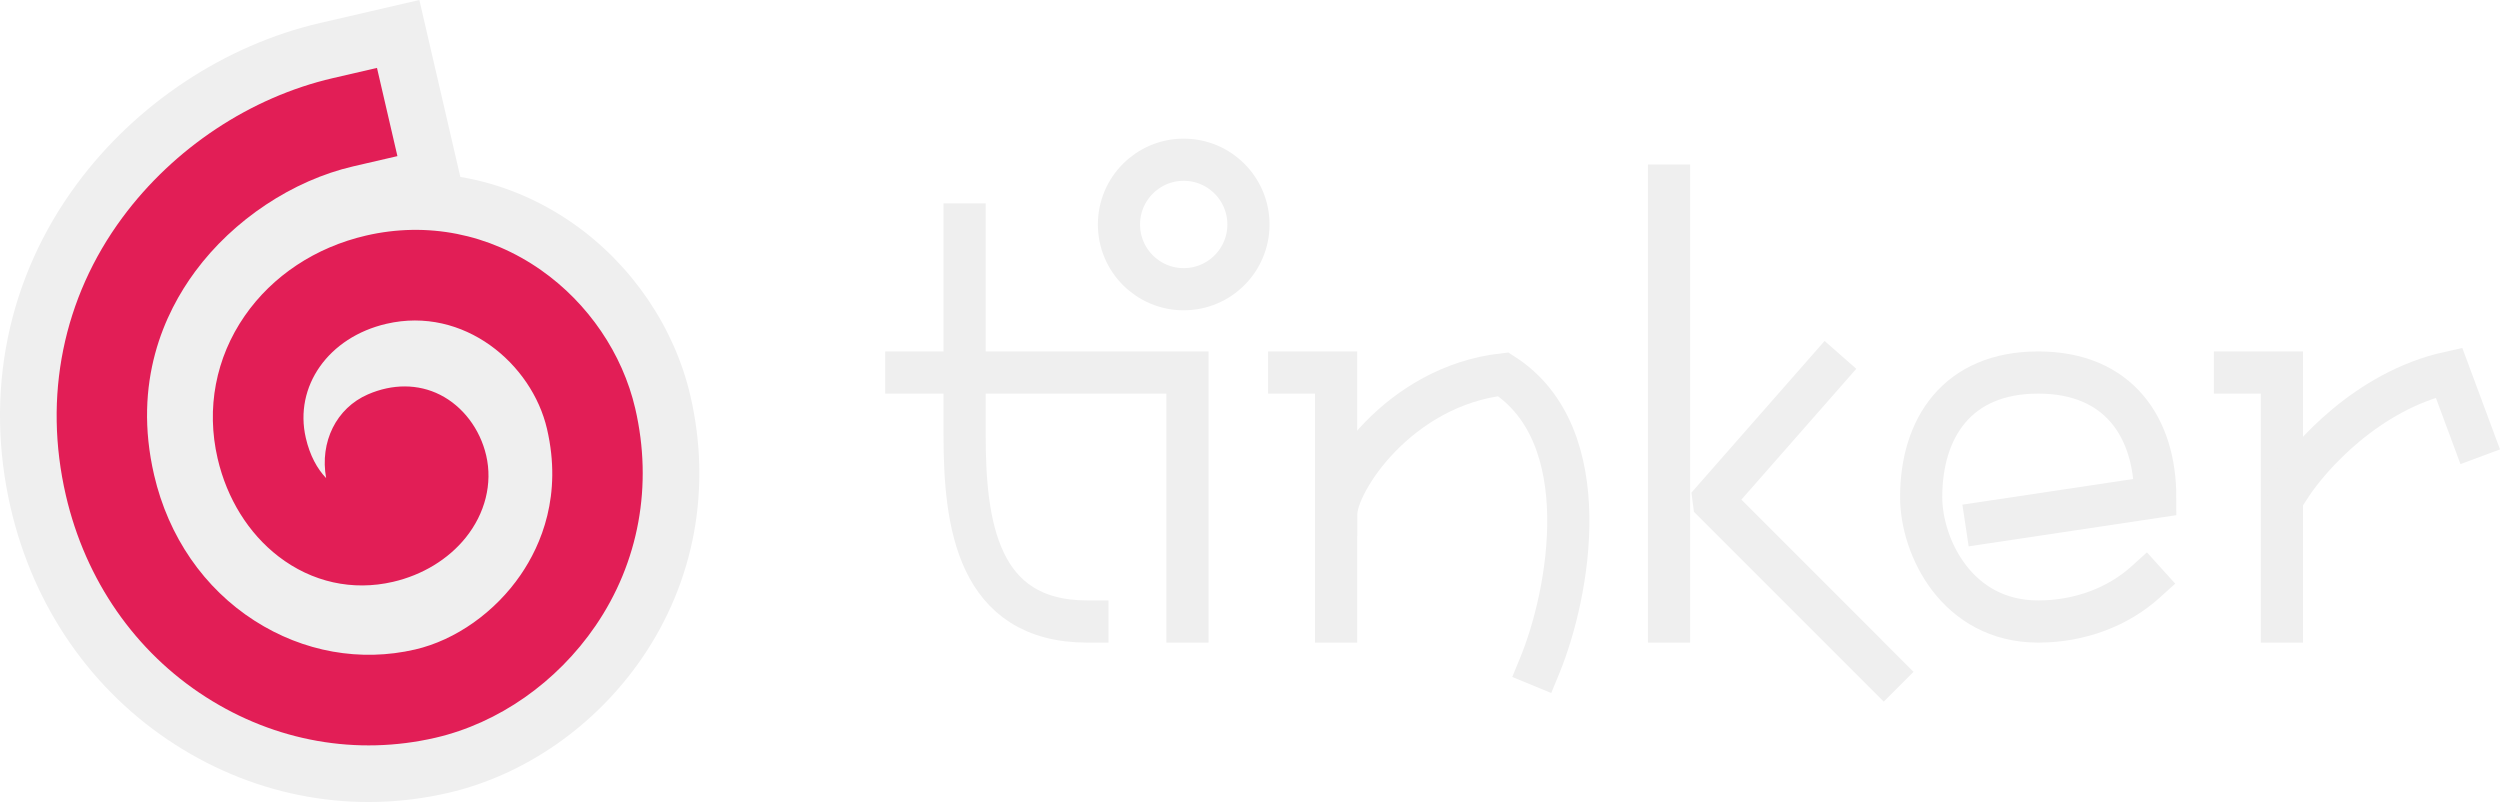
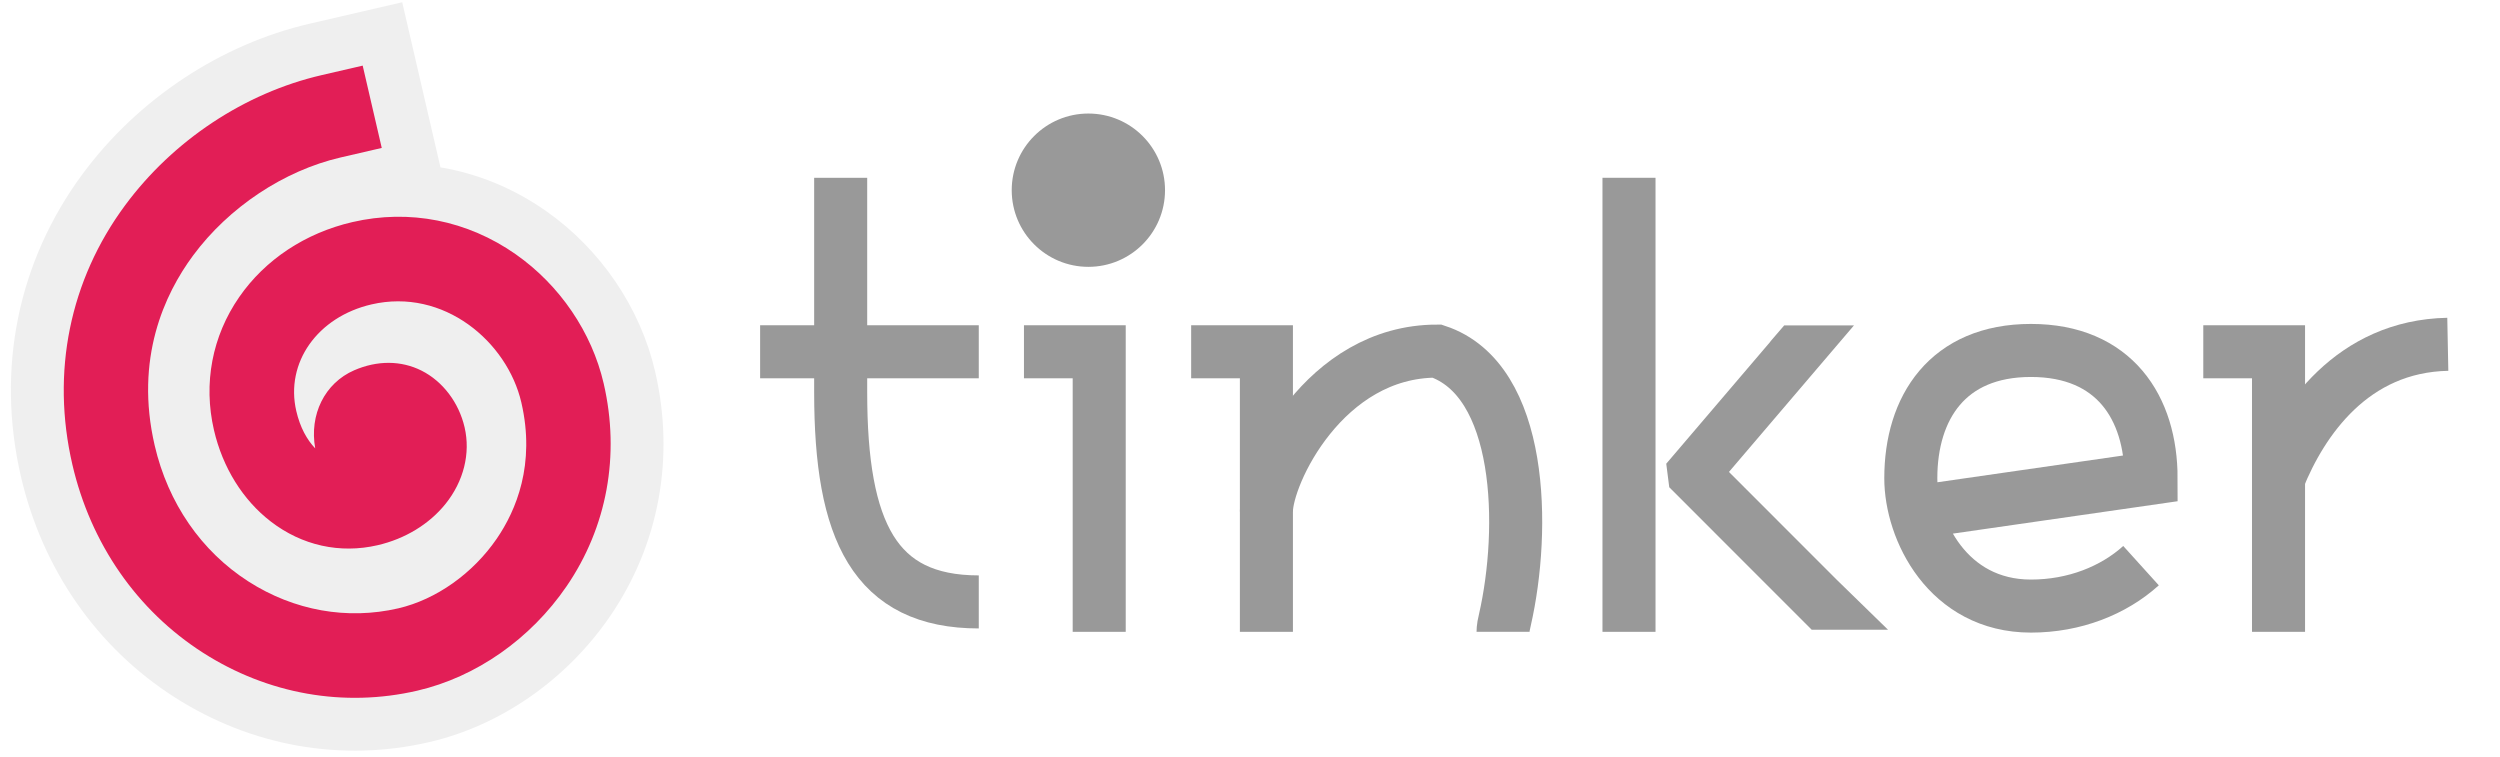
- <svg xmlns="http://www.w3.org/2000/svg" version="1.1" baseProfile="tiny" id="Layer_1" x="0px" y="0px" width="3556.975px" height="1141.097px" viewBox="-439.888 -2.798 3556.975 1141.097" xml:space="preserve">
-   <path fill="none" stroke="#EFEFEF" stroke-width="60" stroke-linecap="square" stroke-miterlimit="10" d="M932.551,316.576  c0,0,0,174.981,0,300s17.674,264.927,174.692,264.927" />
-   <polyline fill="none" stroke="#EFEFEF" stroke-width="60" stroke-linecap="square" stroke-miterlimit="10" points="  1249.596,881.502 1249.596,527.225 849.567,527.225 " />
-   <circle fill="none" stroke="#EFEFEF" stroke-width="60" stroke-linecap="square" stroke-miterlimit="10" cx="1244.278" cy="316.576" r="92.112" />
-   <polyline fill="none" stroke="#EFEFEF" stroke-width="60" stroke-linecap="square" stroke-miterlimit="10" points="2158.87,524.668   1998.163,707.684 1998.636,711.364 2240.265,953.059 " />
-   <path fill="none" stroke="#EFEFEF" stroke-width="60" stroke-linecap="square" stroke-miterlimit="10" d="M2612.608,825.465  c-38.145,34.486-92.387,56.037-152.566,56.037c-115.457,0-166.494-105.975-166.494-177.139c0-97.832,51.039-177.139,166.494-177.139  s166.494,79.309,166.494,177.139l-240.221,36.061" />
-   <polyline fill="none" stroke="#EFEFEF" stroke-width="60" stroke-linecap="square" stroke-miterlimit="10" points="  2739.987,527.225 2806.794,527.225 2806.794,881.502 " />
-   <path fill="none" stroke="#EFEFEF" stroke-width="60" stroke-linecap="square" stroke-miterlimit="10" d="M2819.794,687.385  c26.197-40.039,108.242-134.311,224.676-160.158l34.051,91.709" />
-   <polyline fill="none" stroke="#EFEFEF" stroke-width="60" stroke-linecap="square" stroke-miterlimit="10" points="  1461.107,881.502 1461.107,527.225 1394.301,527.225 " />
-   <path fill="none" stroke="#EFEFEF" stroke-width="60" stroke-linecap="square" stroke-miterlimit="10" d="M1750.89,944.059  c42.096-102.248,83.422-327.415-51.953-414.322c-148.713,16.914-237.83,152.597-237.83,199.545" />
-   <line fill="none" stroke="#EFEFEF" stroke-width="60" stroke-linecap="square" stroke-miterlimit="10" x1="1934.798" y1="261.25" x2="1934.798" y2="881.502" />
-   <path fill="#EFEFEF" d="M197.987,1125.255c-133.202,30.854-271.113,6.551-388.318-68.43  c-118.336-75.693-201.541-195.238-234.28-336.598c-37.983-164-4.583-327.794,94.052-461.214  C-246.122,144.801-119.969,61.295,15.557,29.907L156.761-2.798l58.302,251.727c56.882,9.541,111.605,31.96,161.069,66.649  c83.135,58.302,143.726,147.48,166.236,244.672c30.428,131.367,6.084,263.787-68.541,372.866  C407.563,1029.974,307.025,1100.003,197.987,1125.255z" />
-   <path fill="#E21E56" d="M179.817,1046.81c-111.913,25.92-227.957,5.389-326.755-57.814  C-247.446,924.702-318.2,822.797-346.164,702.057c-32.581-140.669-4.043-281.009,80.355-395.173  c73.218-99.04,182.394-171.398,299.535-198.529L96.484,93.82l29.07,125.516L62.795,233.87c-86.434,20.02-170.546,75.947-225,149.609  c-43.595,58.962-89.118,157.056-58.442,289.509c20.324,87.749,71.157,161.429,143.137,207.475  c69.343,44.359,150.407,58.861,228.257,40.832c57.662-13.356,113.844-53.125,150.283-106.394  c29.111-42.546,59.222-113.07,37.372-207.413c-21.498-92.818-118.435-175.082-228.476-149.598  C27.506,476.979-21.797,546.843-4.761,620.398c5.77,24.915,16.173,43.806,28.879,57.025C14.907,626.056,38.52,577.916,83.54,558.34  c35.173-15.287,71.619-15.103,102.66,0.527c32.362,16.295,56.919,48.629,65.688,86.496c9.202,39.718-1.428,82.276-29.149,116.76  c-24.827,30.869-61.571,53.212-103.478,62.915c-57.489,13.318-115.333,0.496-162.873-36.102  c-42.664-32.844-73.441-82.376-86.665-139.467c-16.465-71.094-2.783-143.112,38.525-202.78  c39.518-57.092,100.82-97.688,172.61-114.314c86.764-20.096,175.205-2.649,249.041,49.132  c67.085,47.047,115.935,118.818,134.022,196.91c25.28,109.152,5.196,218.976-56.552,309.235  C352.367,968.047,269.425,1026.056,179.817,1046.81z" />
+ <svg xmlns="http://www.w3.org/2000/svg" version="1.1" id="Layer_1" x="0px" y="0px" width="3770.987px" height="1141.097px" viewBox="0 0 3770.987 1141.097" enable-background="new 0 0 3770.987 1141.097" xml:space="preserve">
+   <path fill="none" stroke="#999999" stroke-width="80" stroke-miterlimit="10" d="M1268.074,268.163c0,0,0,174.806,0,323.875  c0,209.226,51.152,315.895,208.3,315.895" />
+   <line fill="none" stroke="#999999" stroke-width="80" stroke-miterlimit="10" x1="1476.374" y1="530.615" x2="1146.567" y2="530.615" />
+   <circle fill="#999999" cx="1641.694" cy="286.883" r="115.624" />
+   <polyline fill="none" stroke="#999999" stroke-width="80" stroke-miterlimit="10" points="2700.763,541.128 2709.62,530.846   2709.792,530.846 2555.285,711.954 2555.848,716.342 2749.385,909.933 2749.565,909.933 2742.585,903.132 " />
+   <path fill="none" stroke="#999999" stroke-width="80" stroke-miterlimit="10" d="M3229.515,853.221  c-41.517,37.535-100.554,60.991-166.054,60.991c-125.663,0-181.212-115.344-181.212-192.799  c0-106.481,55.551-192.799,181.212-192.799c125.663,0,181.214,86.321,181.214,192.799l-343.824,49.544" />
+   <polyline fill="none" stroke="#999999" stroke-width="80" stroke-miterlimit="10" points="3323.425,530.615 3436.921,530.615   3436.921,953.048 " />
+   <path fill="none" stroke="#999999" stroke-width="80" stroke-miterlimit="10" d="M3436.921,721.586  c35.017-86.743,111.087-199.43,255.331-202.248" />
+   <path fill="none" stroke="#999999" stroke-width="80" stroke-miterlimit="10" d="M2267.214,953.05c0-0.537,0.113-3.024,0.231-4.583  c0.184-2.457,0.62-5.112,2.488-13.301c31.319-137.431,27.685-362.405-102.345-405.555c-170.156,0-257.351,185.952-257.351,241.933" />
+   <line fill="none" stroke="#999999" stroke-width="80" stroke-miterlimit="10" x1="2457.171" y1="268.163" x2="2457.171" y2="953.048" />
+   <path fill="#EFEFEF" d="M647.487,1119.395c-131.779,30.523-268.216,6.48-384.169-67.699  C146.246,976.811,63.93,858.543,31.541,718.693c-37.577-162.248-4.534-324.292,93.047-456.286  c83.535-112.992,208.34-195.605,342.419-226.658L606.702,3.393l57.679,249.038c56.274,9.438,110.413,31.619,159.348,65.937  c82.247,57.679,142.191,145.904,164.46,242.058c30.103,129.963,6.019,260.968-67.809,368.883  C854.824,1025.131,755.361,1094.413,647.487,1119.395z" />
+   <path fill="#E21E56" d="M629.512,1041.788c-110.718,25.643-225.522,5.331-323.264-57.197  c-99.434-63.605-169.433-164.423-197.098-283.874c-32.233-139.165-4-278.006,79.497-390.95  c72.436-97.982,180.445-169.567,296.335-196.408l62.087-14.38l28.76,124.175l-62.089,14.379  c-85.511,19.806-168.724,75.135-222.596,148.01c-43.129,58.333-88.166,155.378-57.817,286.416  c20.106,86.812,70.396,159.705,141.608,205.259c68.602,43.885,148.8,58.232,225.818,40.396  C657.798,904.4,713.38,865.055,749.43,812.357c28.8-42.093,58.589-111.862,36.973-205.198  c-21.269-91.826-117.17-173.211-226.036-148c-81.54,18.885-130.315,88.003-113.462,160.772c5.708,24.647,16,43.339,28.571,56.416  c-9.112-50.818,14.248-98.444,58.787-117.812c34.797-15.124,70.854-14.941,101.563,0.522c32.016,16.121,56.311,48.109,64.986,85.572  c9.103,39.294-1.413,81.396-28.838,115.512c-24.562,30.54-60.913,52.645-102.373,62.244  c-56.875,13.176-114.101,0.491-161.133-35.718c-42.208-32.493-72.657-81.495-85.739-137.977  c-16.289-70.334-2.753-141.582,38.113-200.613c39.096-56.482,99.743-96.645,170.766-113.093  c85.837-19.881,173.333-2.621,246.381,48.607c66.368,46.544,114.696,117.549,132.589,194.807  c25.01,107.986,5.141,216.636-55.947,305.931C800.218,963.866,718.162,1021.255,629.512,1041.788z" />
+   <polyline fill="none" stroke="#999999" stroke-width="80" stroke-miterlimit="10" points="1910.238,953.048 1910.238,530.615   1796.741,530.615 " />
+   <polyline fill="none" stroke="#999999" stroke-width="80" stroke-miterlimit="10" points="1658.035,953.048 1658.035,530.615   1544.538,530.615 " />
</svg>
